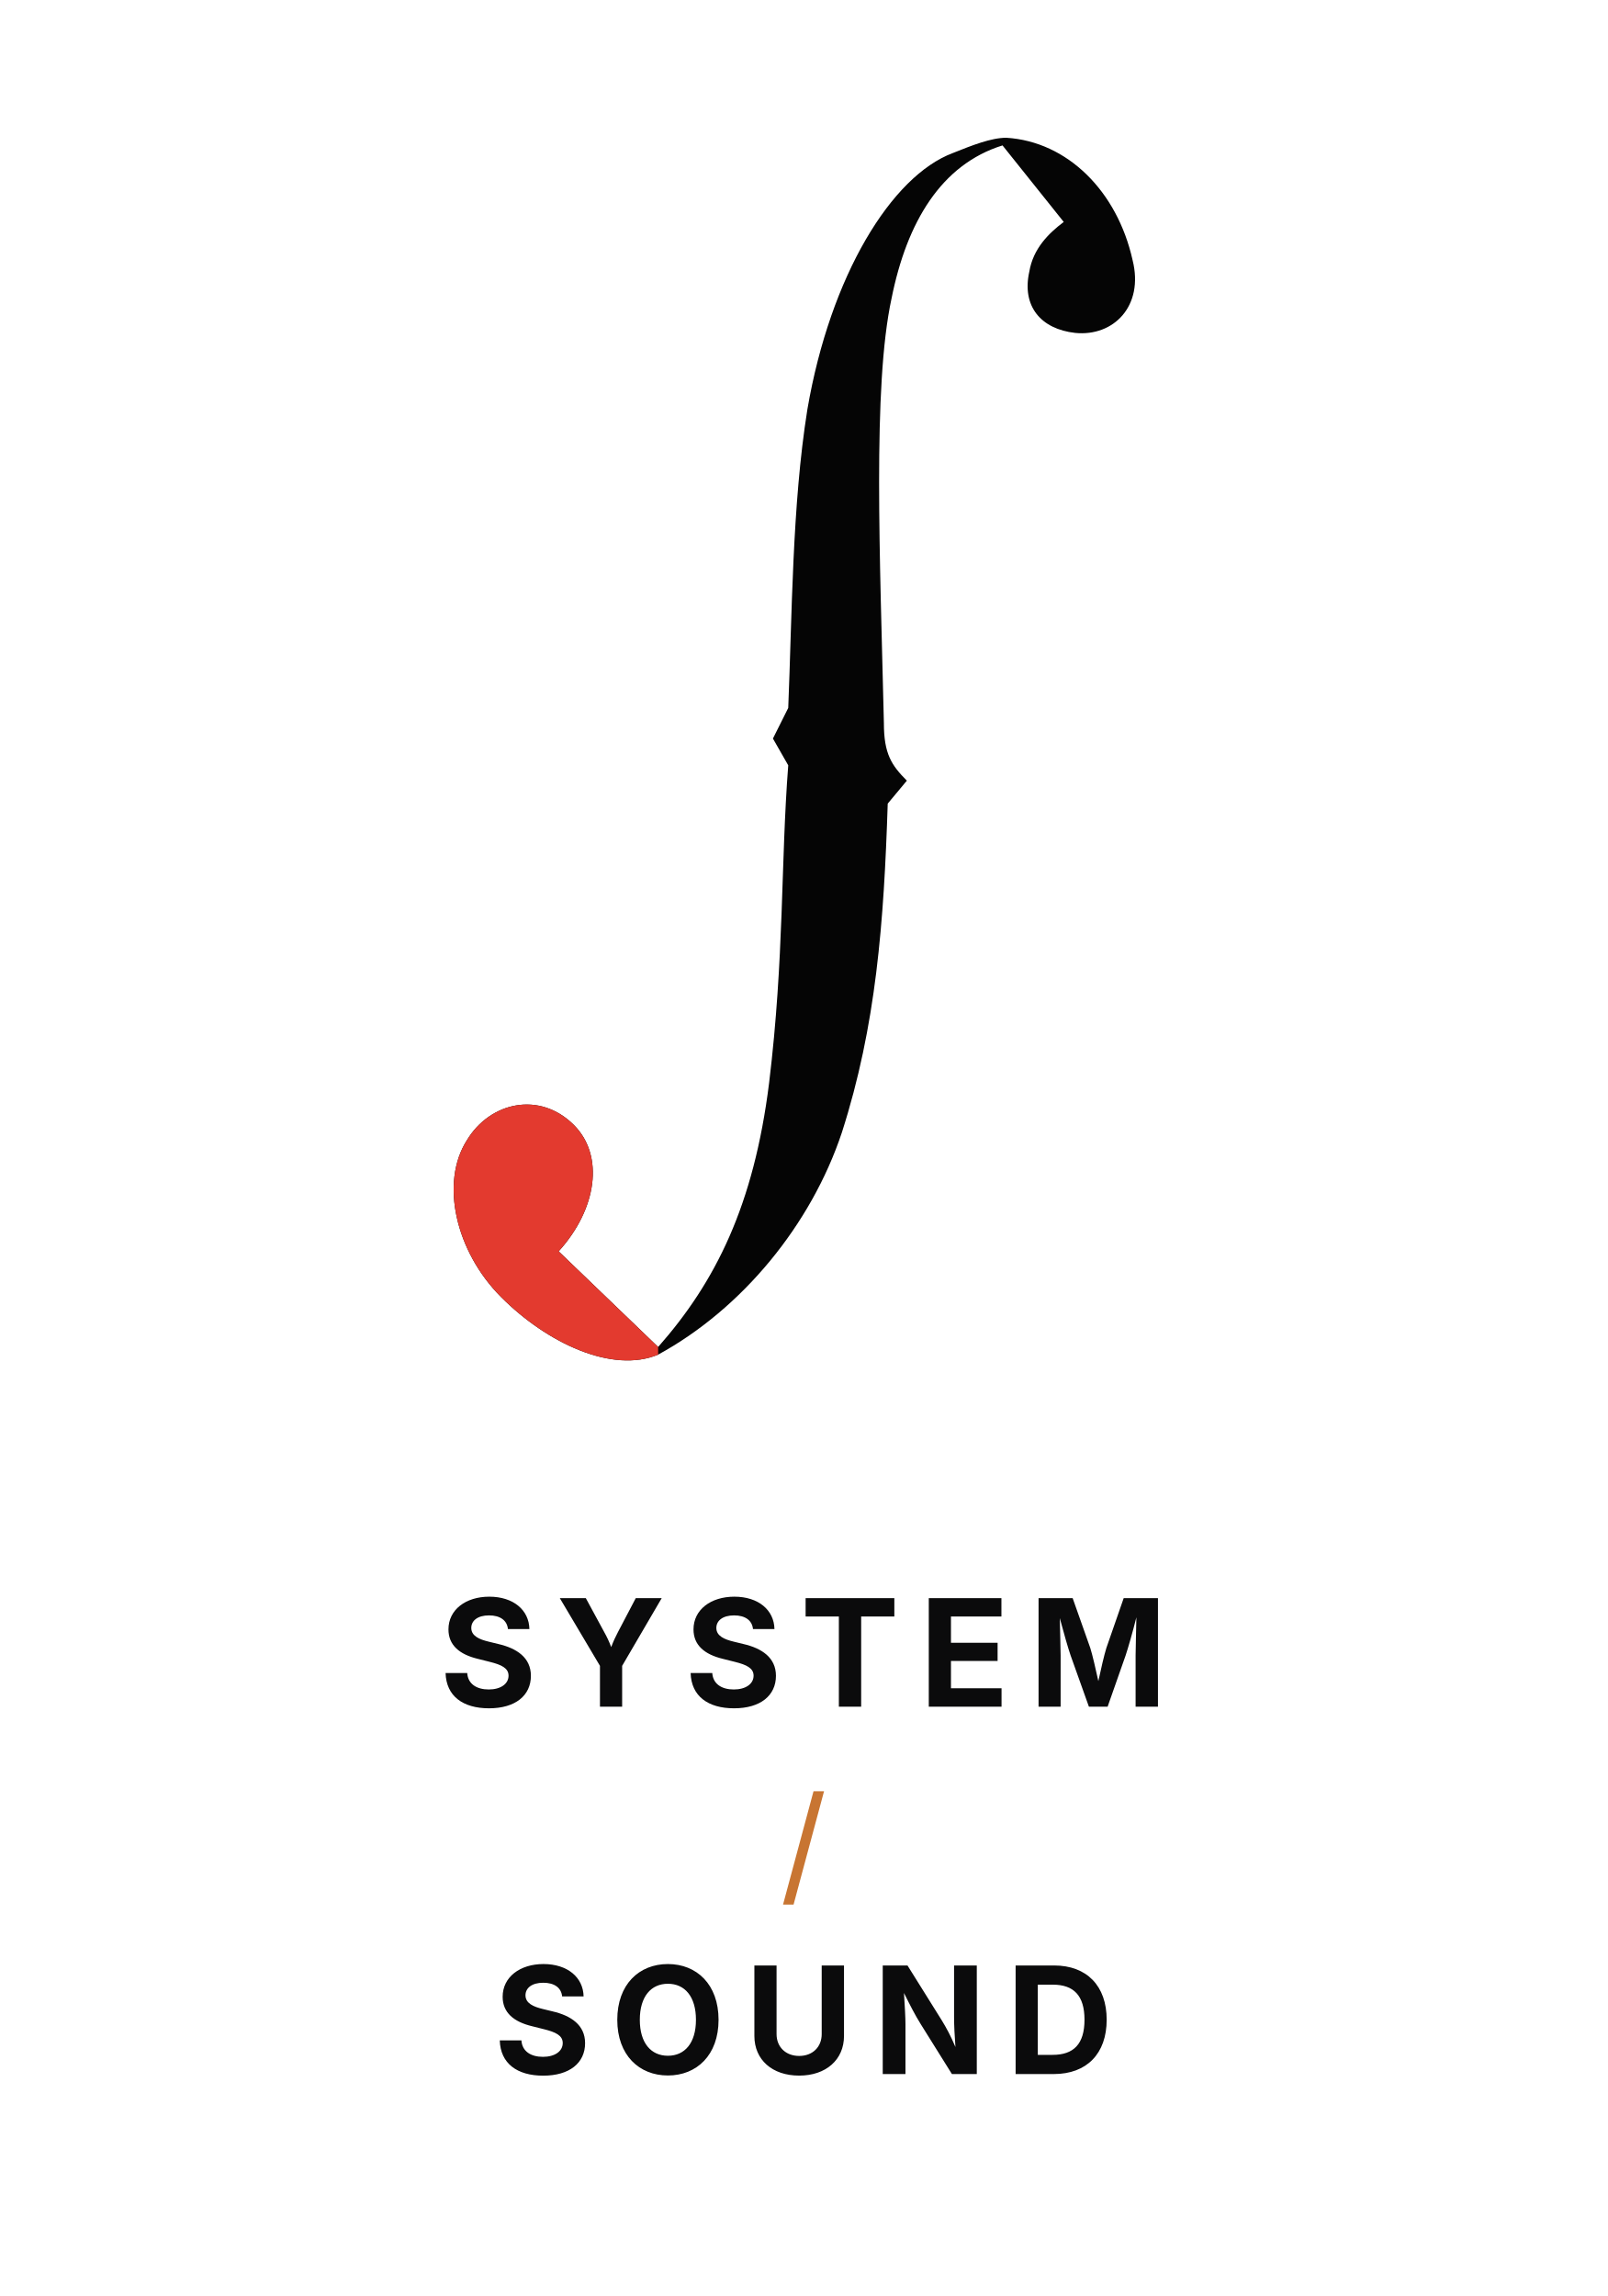
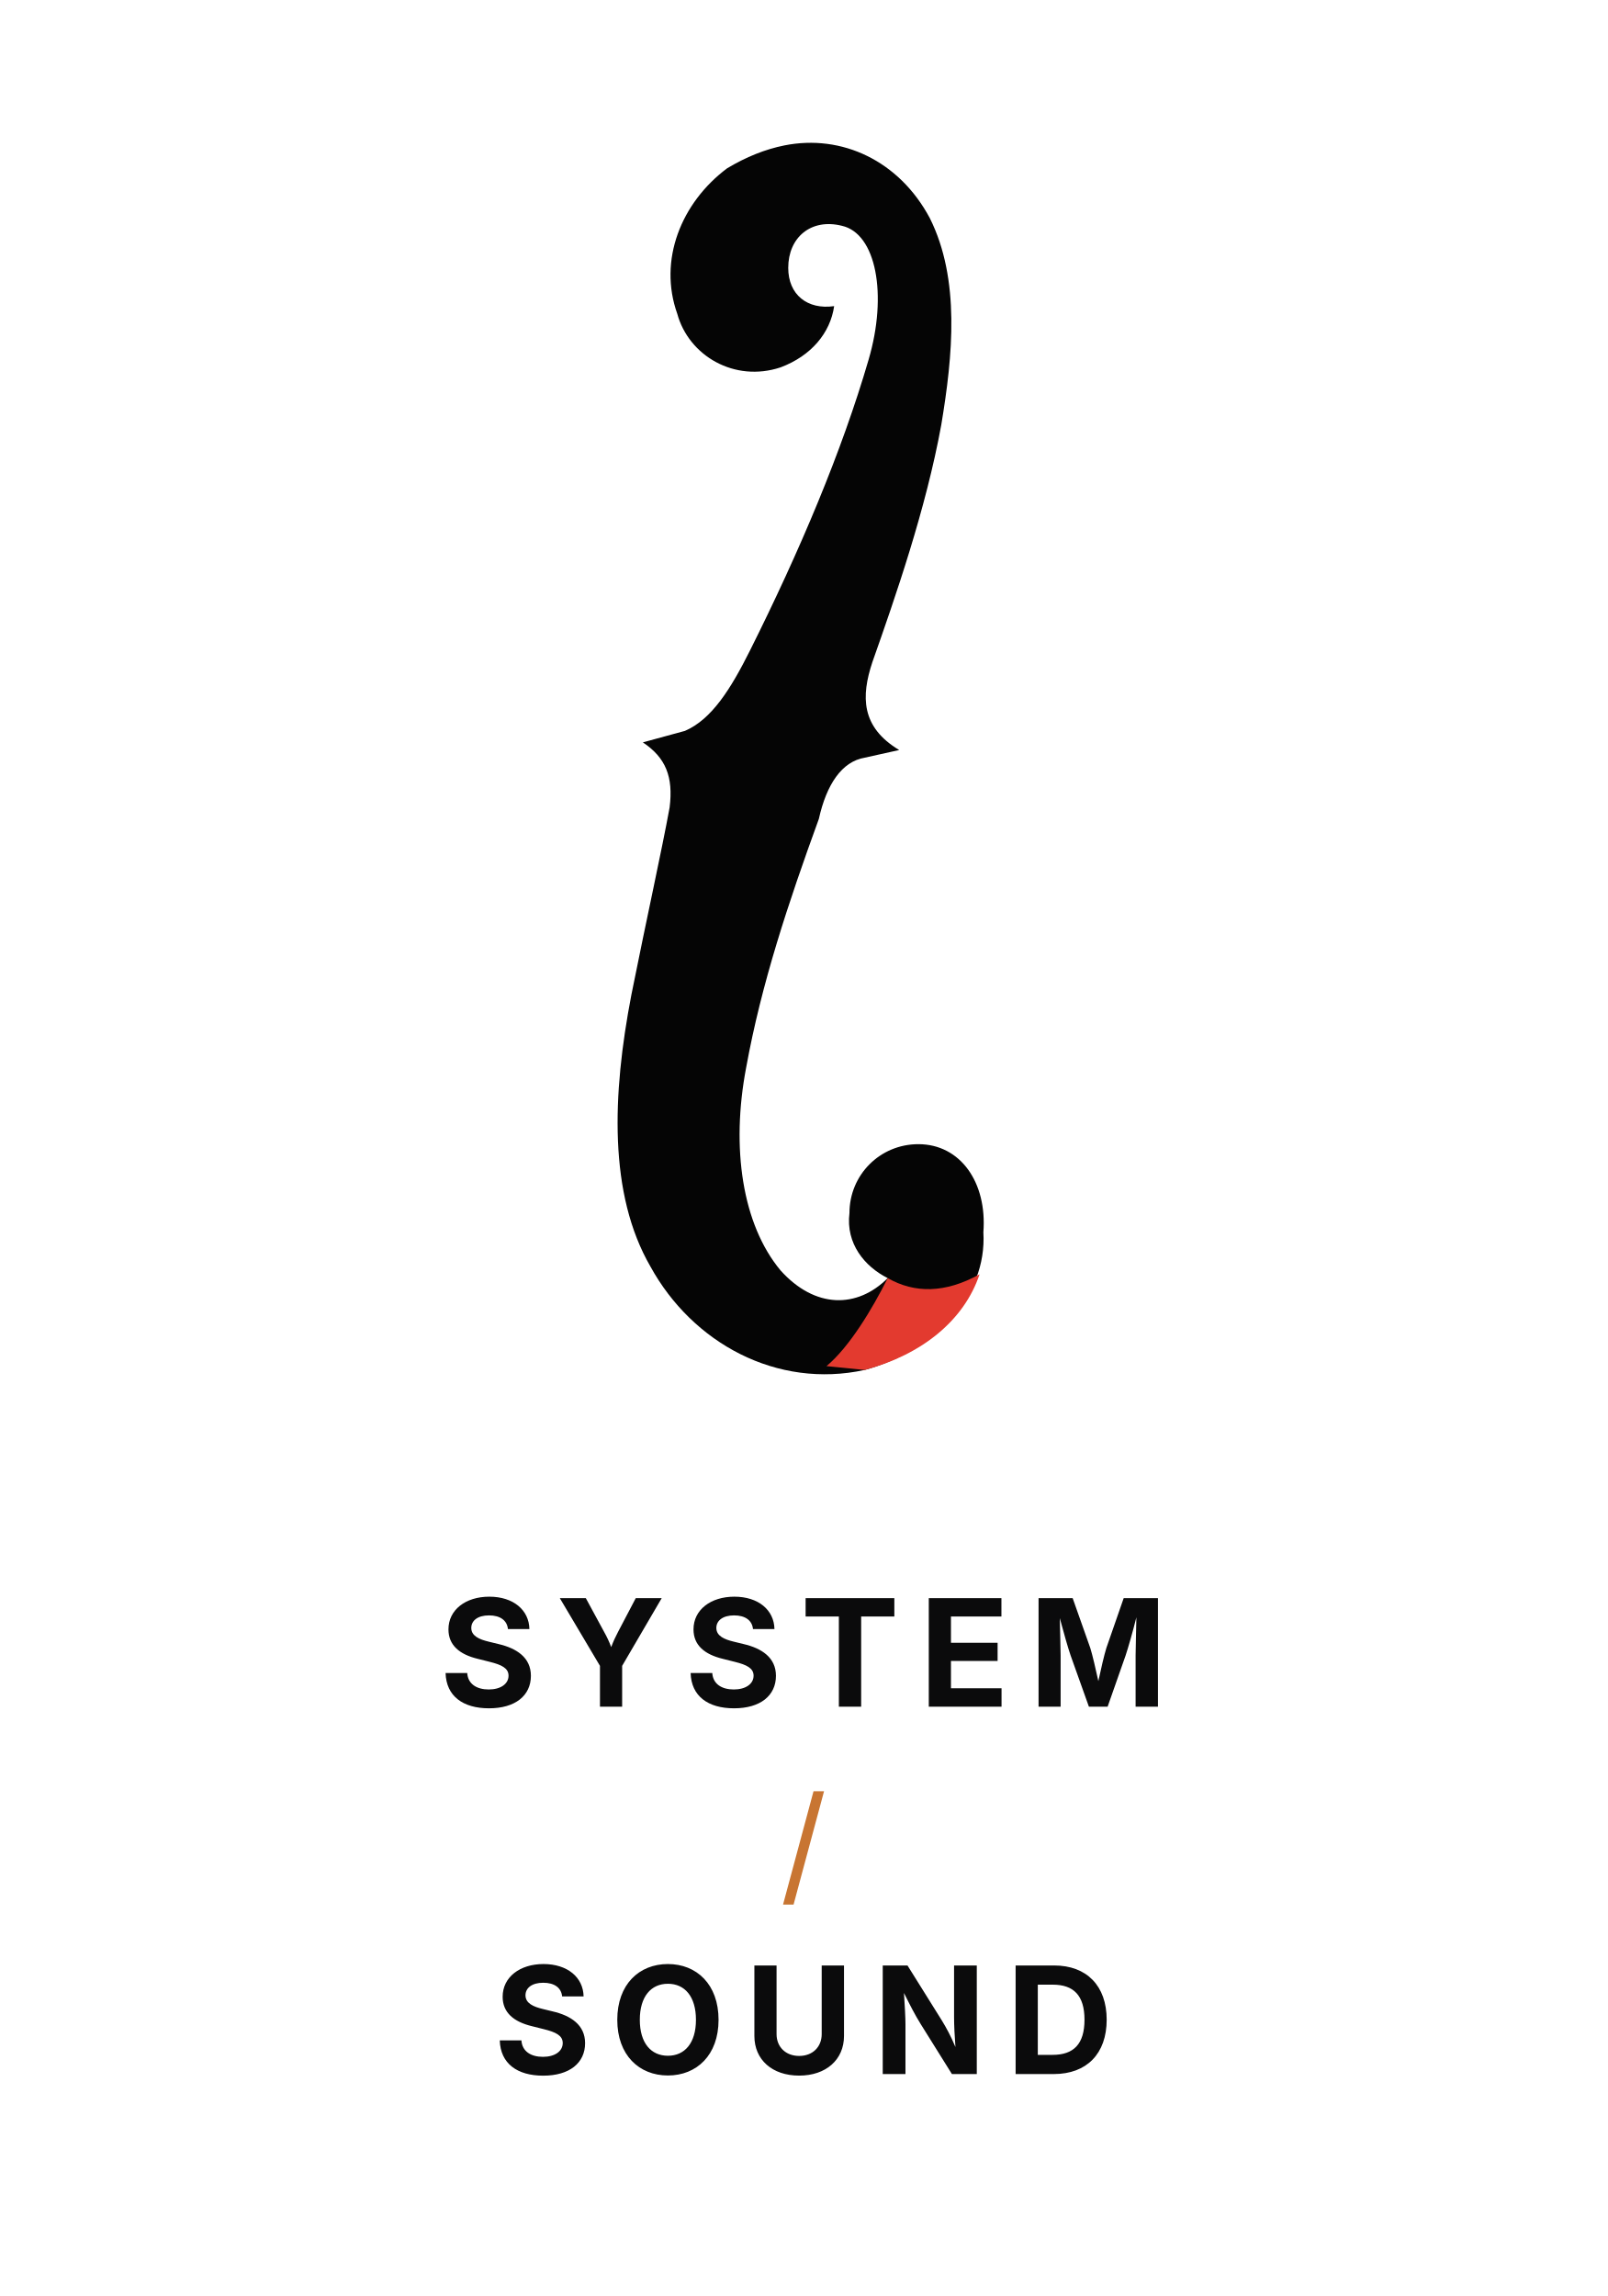
<svg xmlns="http://www.w3.org/2000/svg" viewBox="0 0 420 600" role="img" aria-labelledby="title desc">
-   <g transform="translate(88 16)">
-     <path fill="#050505" d="M175 20C191 21 204 34 208 52C211 64 203 72 193 71C184 70 179 64 181 55C182 49 186 45 190 42L174 22C158 27 149 42 145 62C140 85 142 130 143 173C143 181 145 184 149 188L144 194C143 225 141 252 132 280C124 304 106 326 84 338C72 343 55 335 43 323C31 311 27 293 34 282C40 272 53 269 62 278C70 286 68 300 58 311L84 336C99 319 109 299 113 267C117 234 116 210 118 184L114 177L118 169C119 145 119 116 123 91C129 56 145 30 161 24C166 22 171 20 175 20Z" />
-     <path fill="#E33A2F" d="M84 338C72 343 55 335 43 323C31 311 27 293 34 282C40 272 53 269 62 278C70 286 68 300 58 311L84 336Z" />
+   <g transform="translate(90 16)">
+     <path fill="#050505" d="M115 22C130 19 145 26 153 41C161 57 159 77 156 95C152 117 144 140 138 157C135 166 135 174 145 180L136 182C130 183 126 189 124 198C116 220 109 241 105 263C101 284 104 304 114 316C123 326 134 326 142 318C136 315 131 309 132 301C132 291 140 283 150 283C161 283 168 293 167 306C168 323 154 337 136 342C113 347 91 335 80 315C69 296 70 270 75 244C79 224 83 206 85 195C86 187 84 182 78 178L89 175C96 172 101 164 106 154C119 128 130 102 137 78C142 61 139 45 130 43C122 41 116 46 116 54C116 61 121 65 128 64C127 71 122 77 114 80C102 84 90 77 87 66C82 52 88 37 100 28C105 25 110 23 115 22Z" />
+     <path fill="#E33A2F" d="M142 318C138 326 132 336 126 341L136 342C151 338 162 329 166 317C157 322 149 322 142 318Z" />
  </g>
  <text x="210" y="446" text-anchor="middle" fill="#0B0B0C" font-family="Inter,Arial,sans-serif" font-size="39" font-weight="700" letter-spacing="5">SYSTEM</text>
  <text x="210" y="494" text-anchor="middle" fill="#C87532" font-family="Inter,Arial,sans-serif" font-size="34">/</text>
  <text x="210" y="542" text-anchor="middle" fill="#0B0B0C" font-family="Inter,Arial,sans-serif" font-size="39" font-weight="700" letter-spacing="5">SOUND</text>
</svg>
